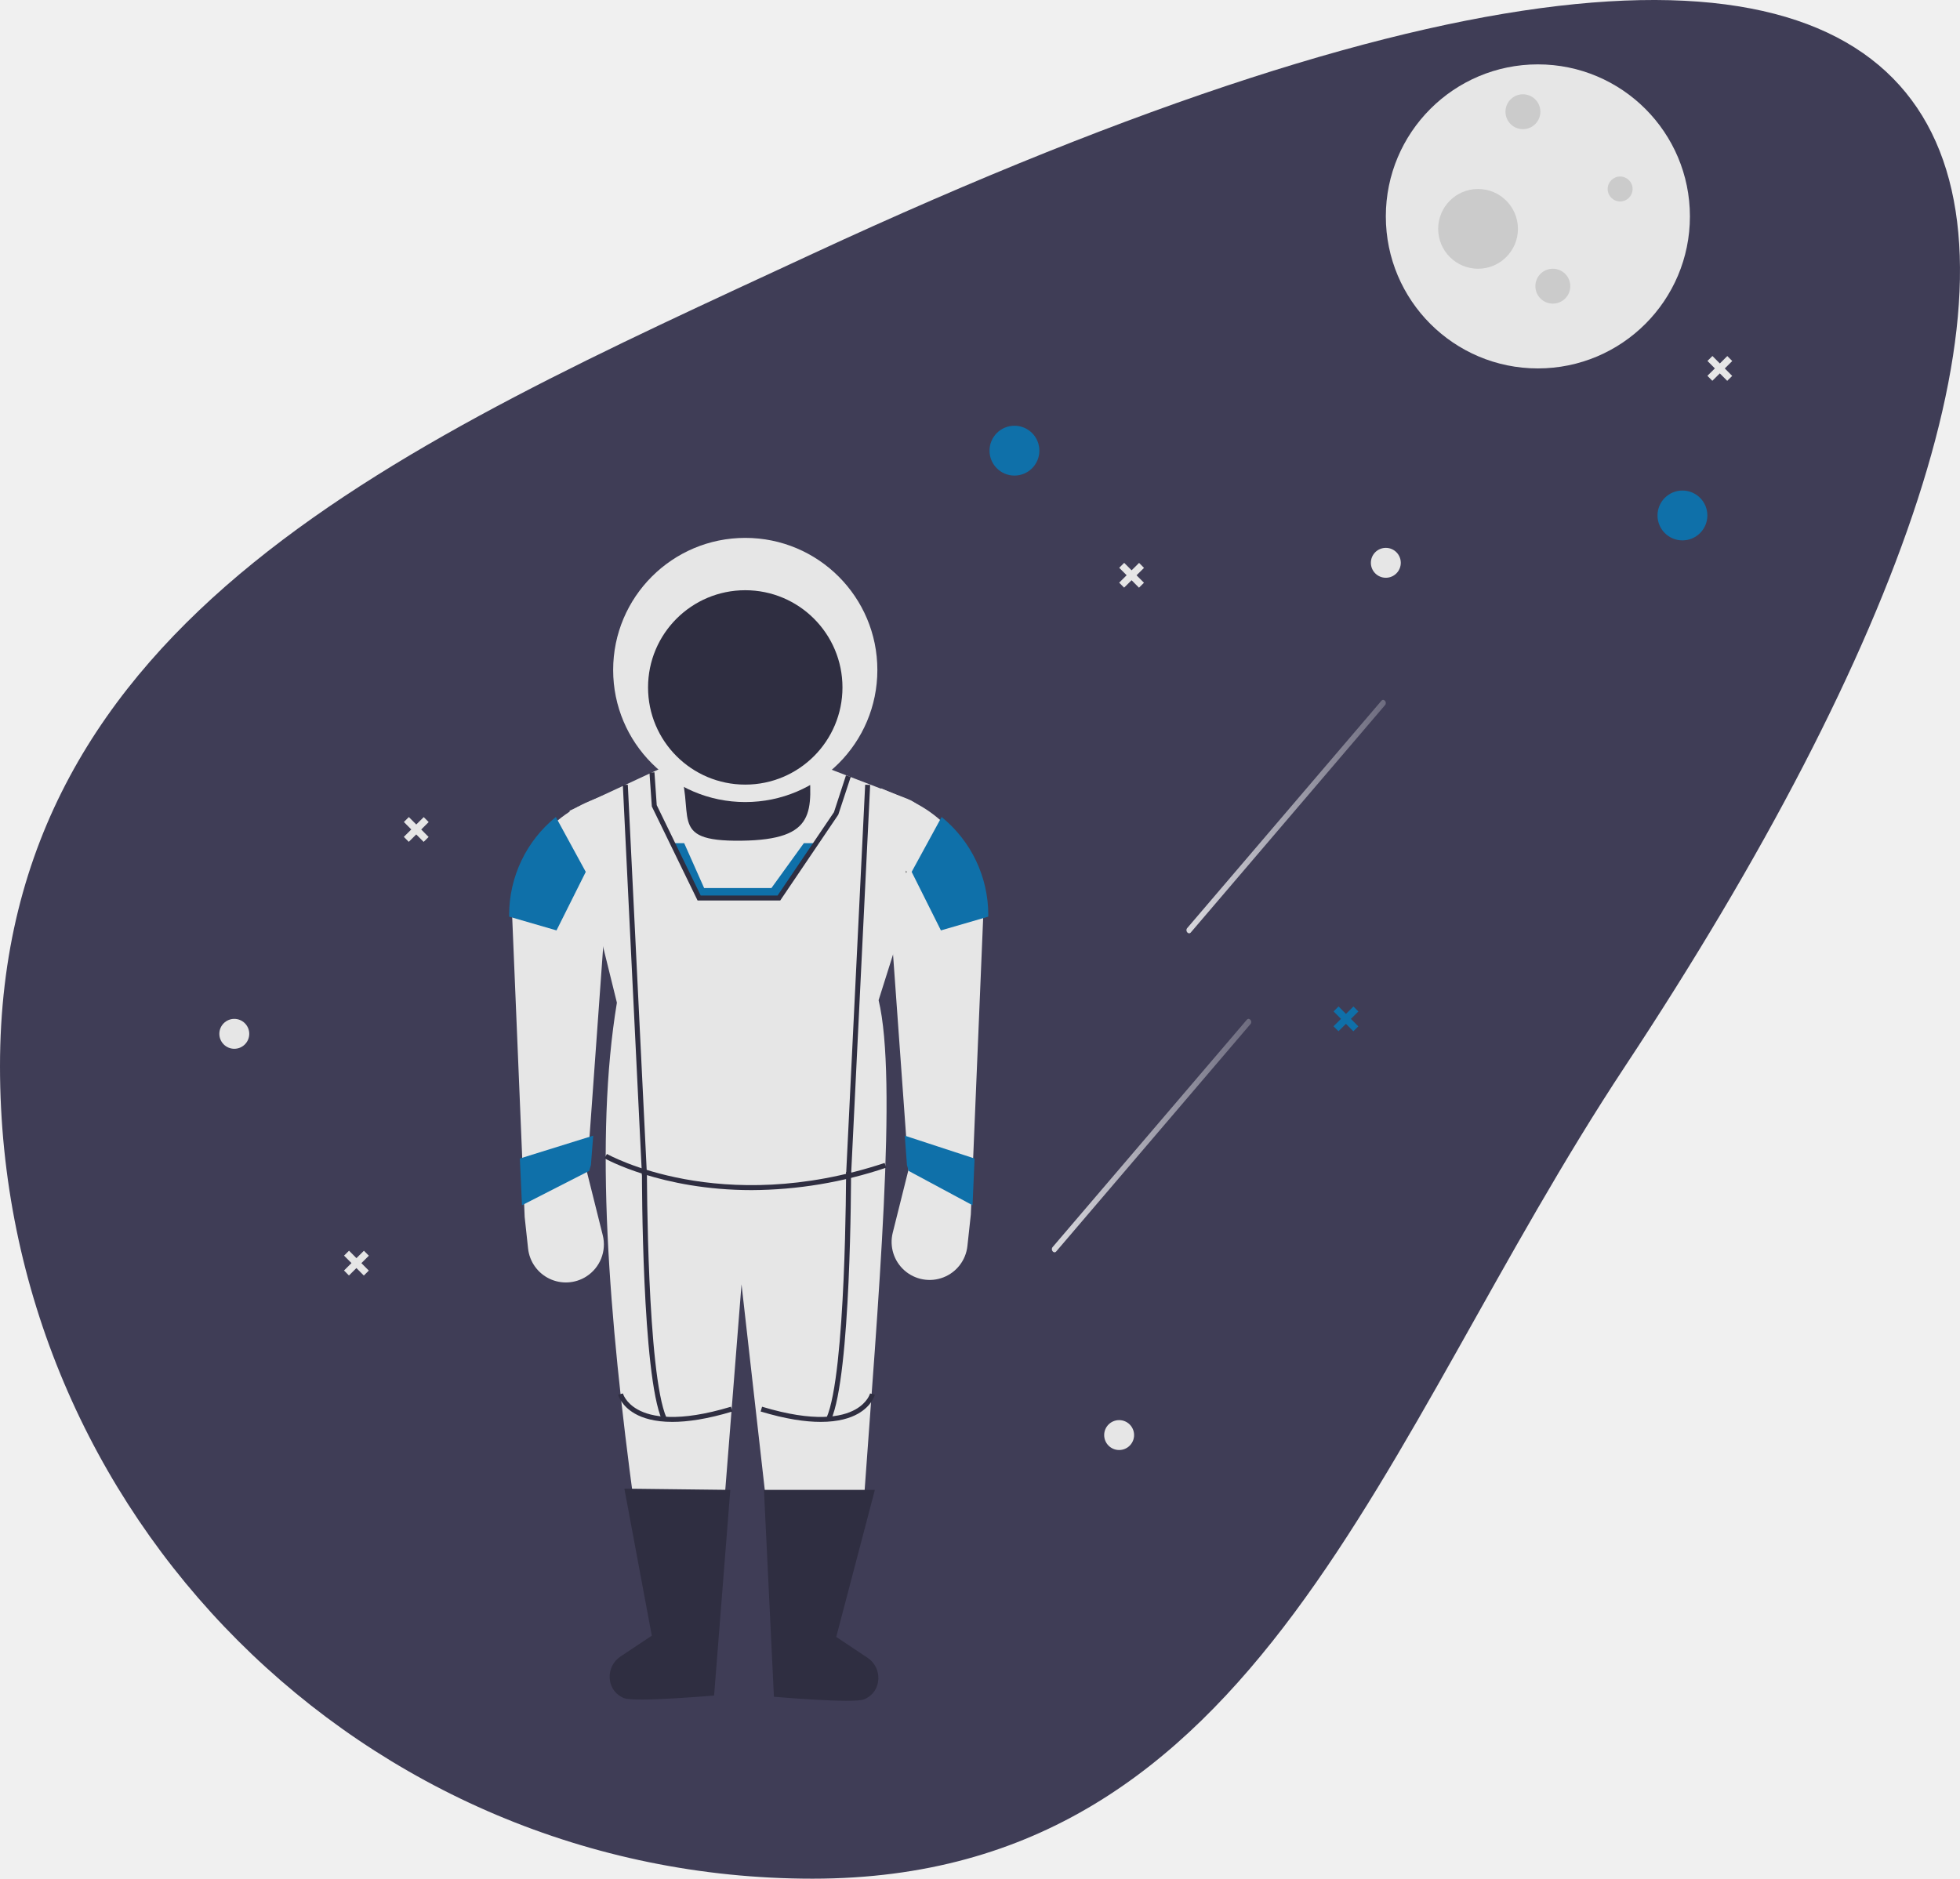
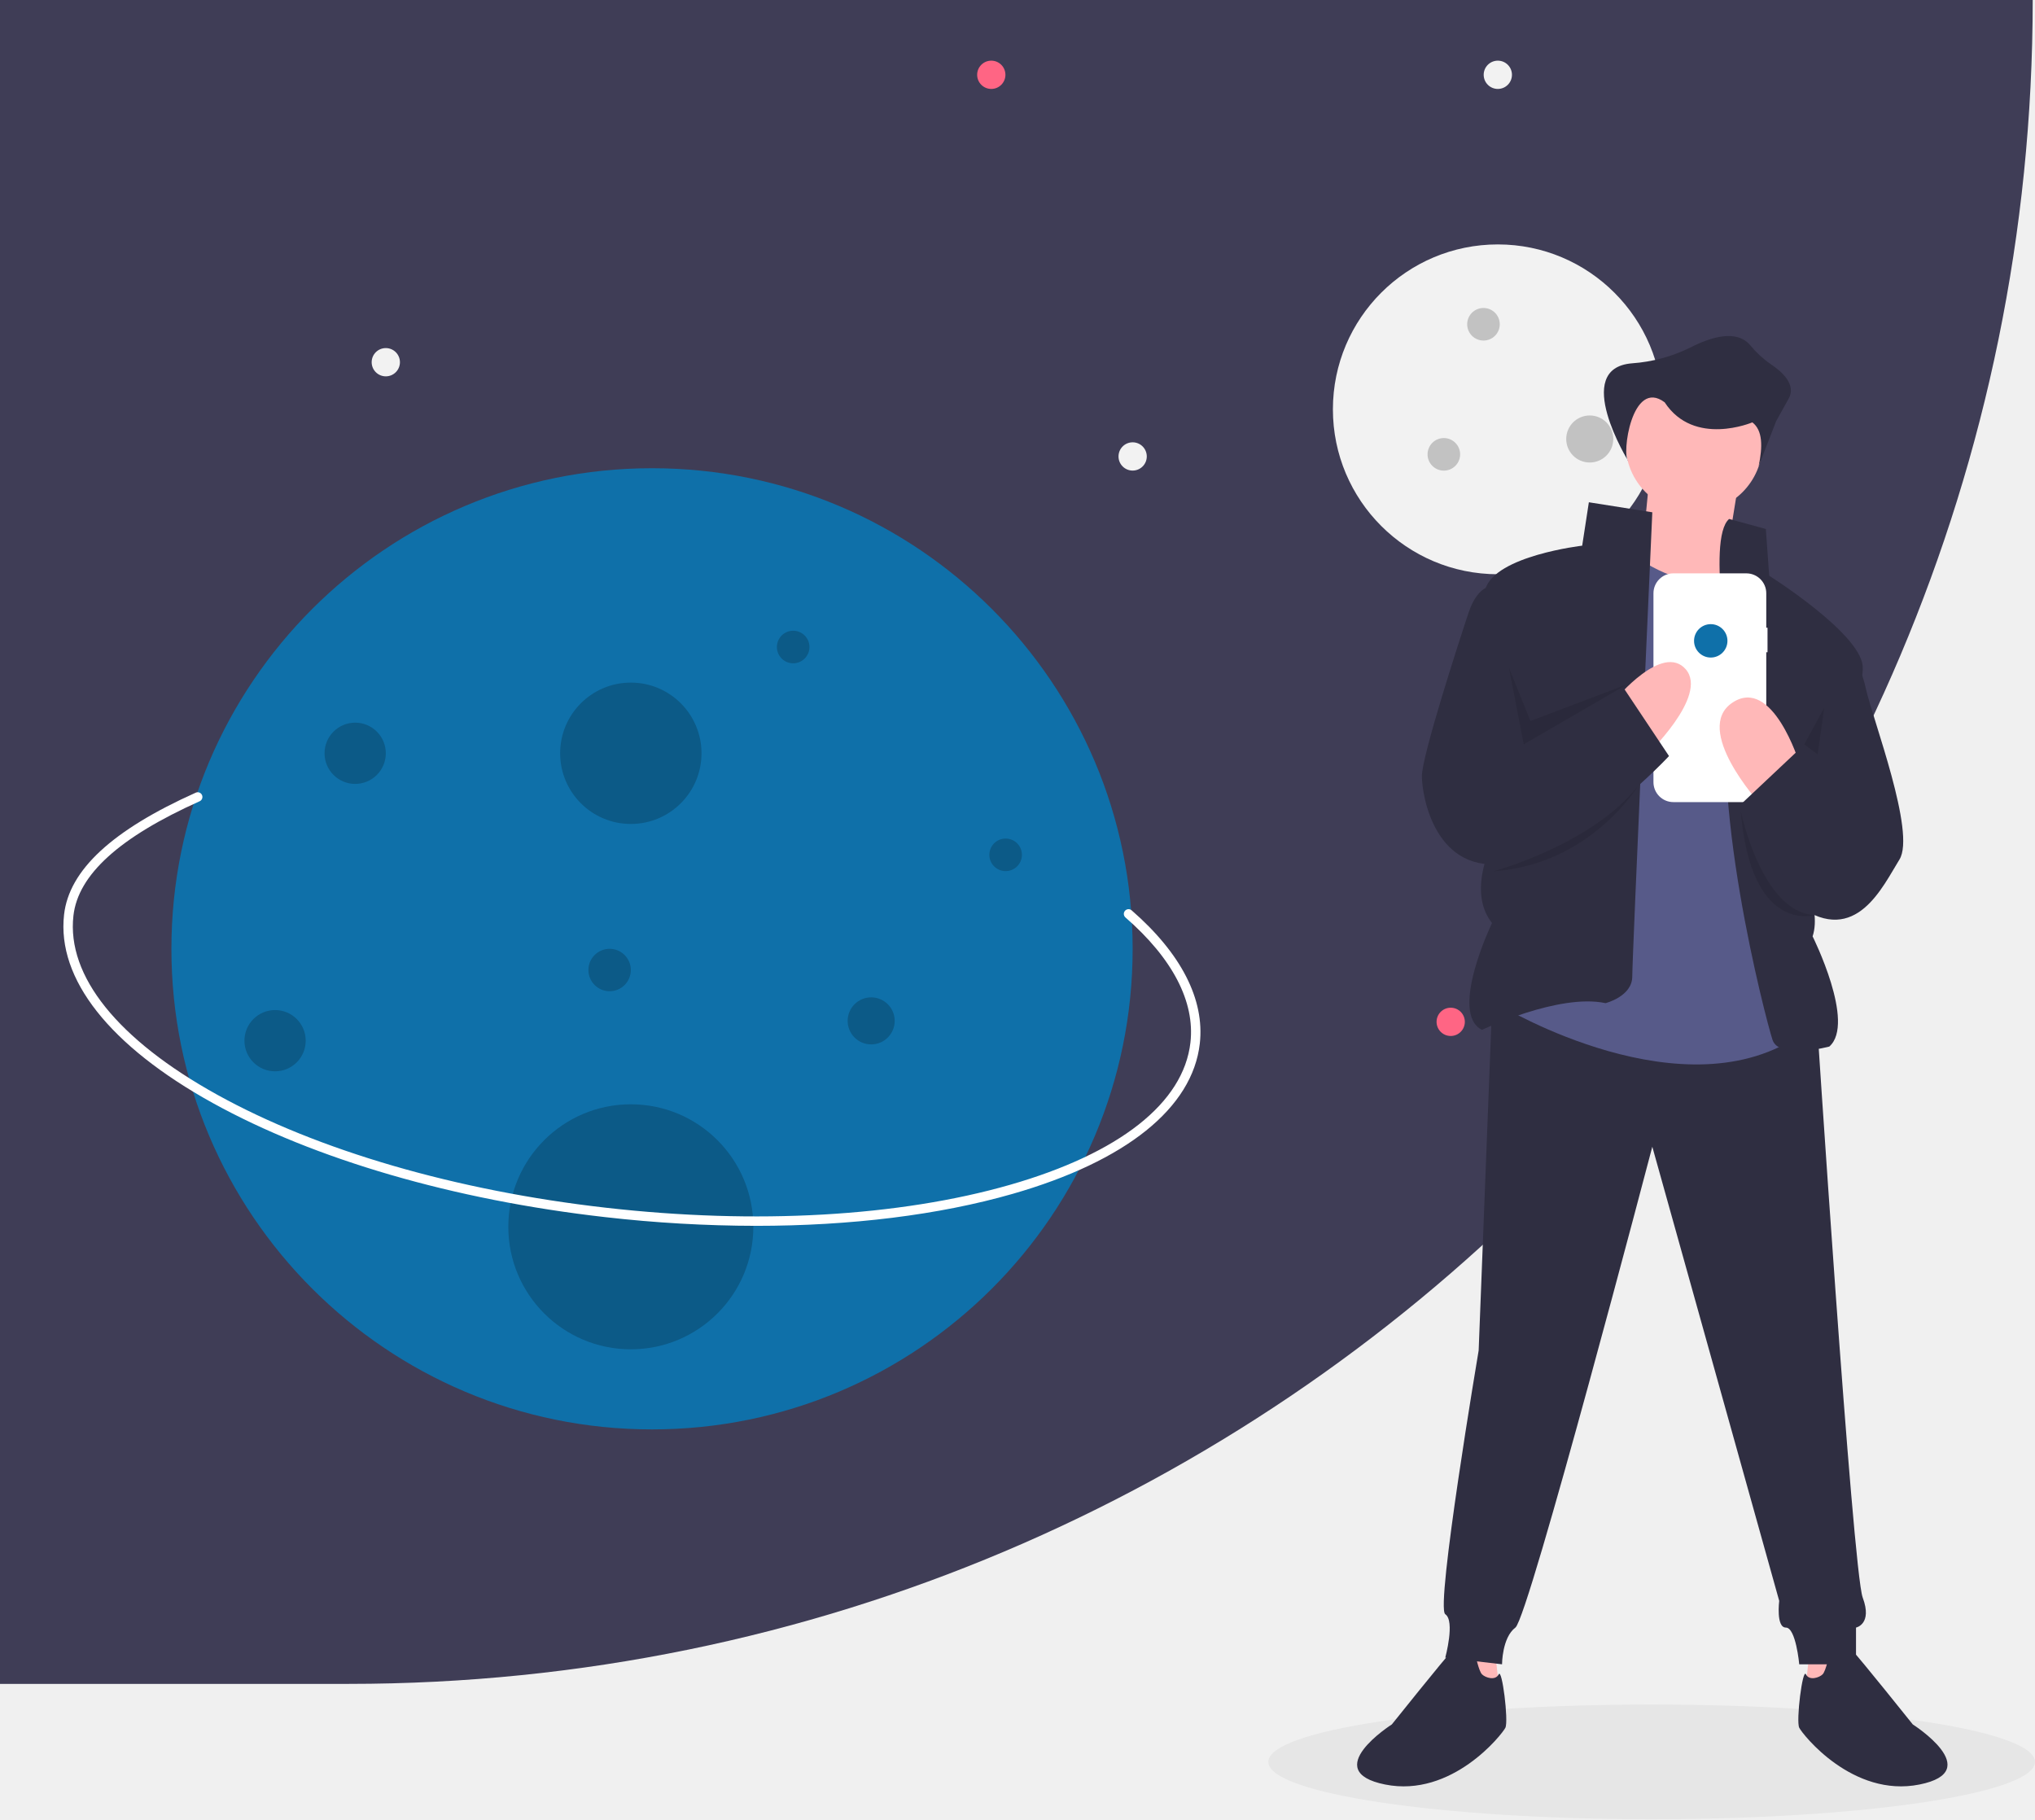
- <svg xmlns="http://www.w3.org/2000/svg" xmlns:xlink="http://www.w3.org/1999/xlink" id="e2652d7b-d014-44e7-aeea-709bf92e6067" data-name="Layer 1" width="853.297" height="818" viewBox="0 0 853.297 818">
-   <defs>
-     <linearGradient id="fe5e6308-1e89-4ce8-8c8d-e7ed4a72d158" x1="689.871" y1="396.558" x2="776.681" y2="396.558" gradientUnits="userSpaceOnUse">
-       <stop offset="0" stop-color="#fff" />
-       <stop offset="1" stop-color="#fff" stop-opacity="0.3" />
-     </linearGradient>
-     <linearGradient id="b0adbdce-87b5-465c-b00c-1cf2f5493111" x1="631.274" y1="535.454" x2="718.084" y2="535.454" xlink:href="#fe5e6308-1e89-4ce8-8c8d-e7ed4a72d158" />
-   </defs>
-   <path d="M880.852,505.249C773.135,668.243,722.473,859,527.102,859S173.351,700.62,173.351,505.249,349.886,233.745,527.102,151.499C1102.708-115.643,1121.875,140.543,880.852,505.249Z" transform="translate(-173.3513 -41)" fill="#3f3d56" />
-   <circle cx="669.522" cy="94.222" r="66.193" fill="#e6e6e6" />
-   <circle cx="663.011" cy="48.647" r="7.596" fill="#cbcbcb" />
-   <circle cx="676.033" cy="124.605" r="7.596" fill="#cbcbcb" />
-   <circle cx="705.331" cy="82.286" r="5.426" fill="#cbcbcb" />
-   <circle cx="643.479" cy="99.648" r="17.362" fill="#cbcbcb" />
-   <circle cx="441.646" cy="196.224" r="10.851" fill="#0f70a9" />
-   <circle cx="732.459" cy="224.437" r="10.851" fill="#0f70a9" />
-   <circle cx="603.329" cy="245.054" r="6.511" fill="#e6e6e6" />
-   <circle cx="102.002" cy="450.143" r="6.511" fill="#e6e6e6" />
-   <circle cx="487.221" cy="624.848" r="6.511" fill="#e6e6e6" />
-   <polygon points="589.224 438.245 585.975 441.473 582.747 438.223 580.581 440.375 583.808 443.625 580.558 446.852 582.71 449.019 585.96 445.791 589.188 449.041 591.354 446.889 588.126 443.639 591.376 440.412 589.224 438.245" fill="#0f70a9" />
-   <polygon points="158.43 544.588 155.18 547.815 151.953 544.565 149.786 546.717 153.014 549.967 149.764 553.194 151.916 555.361 155.165 552.133 158.393 555.383 160.56 553.231 157.332 549.982 160.582 546.754 158.43 544.588" fill="#e6e6e6" />
-   <polygon points="184.473 355.776 181.223 359.003 177.996 355.754 175.829 357.905 179.057 361.155 175.807 364.383 177.959 366.549 181.208 363.322 184.436 366.571 186.603 364.42 183.375 361.17 186.625 357.942 184.473 355.776" fill="#e6e6e6" />
-   <polygon points="751.993 155.028 748.743 158.255 745.516 155.006 743.349 157.157 746.577 160.407 743.327 163.635 745.479 165.801 748.729 162.574 751.956 165.823 754.123 163.672 750.895 160.422 754.145 157.194 751.993 155.028" fill="#e6e6e6" />
-   <polygon points="495.904 245.093 492.654 248.321 489.426 245.071 487.26 247.223 490.487 250.472 487.238 253.7 489.389 255.867 492.639 252.639 495.867 255.889 498.033 253.737 494.806 250.487 498.055 247.26 495.904 245.093" fill="#e6e6e6" />
-   <path d="M691.793,446.991l32.971-38.599,32.971-38.599,18.612-21.79c1.03-1.206-.559-3.086-1.589-1.881L741.787,384.723l-32.971,38.599L690.204,445.111c-1.03,1.206.559,3.086,1.589,1.881Z" transform="translate(-173.3513 -41)" opacity="0.8" fill="url(#fe5e6308-1e89-4ce8-8c8d-e7ed4a72d158)" />
-   <path d="M633.197,585.887l32.971-38.599,32.971-38.599,18.612-21.79c1.03-1.206-.559-3.086-1.589-1.881l-32.971,38.599L650.22,562.217l-18.612,21.79c-1.03,1.206.559,3.086,1.589,1.881Z" transform="translate(-173.3513 -41)" opacity="0.8" fill="url(#b0adbdce-87b5-465c-b00c-1cf2f5493111)" />
-   <path d="M293.526,331.322h61.852a0,0,0,0,1,0,0v24.339a15.811,15.811,0,0,1-15.811,15.811H309.337a15.811,15.811,0,0,1-15.811-15.811V331.322A0,0,0,0,1,293.526,331.322Z" fill="#2f2e41" />
-   <path d="M549.347,695.689c-14.085,14.271-28.191,14.366-42.319.46l-10.852-95.951L488.58,696.349c-14.118,11.427-27.276,12.965-39.064.425-11.246-83.075-17.358-160.254-7.596-219.195l-20.617-83.555,46.66-21.702c9.396,23.243-5.423,35.131,28.088,34.733,33.216-.394,30.736-12.889,29.423-34.733l42.923,16.509a15.383,15.383,0,0,1,9.147,18.99l-21.686,68.673C564.206,511.16,555.634,607.594,549.347,695.689Z" transform="translate(-173.3513 -41)" fill="#e6e6e6" />
-   <path d="M484.239,779.243s-34.641,3.034-39.281,1.124h0q-.439-.181-.855-.394c-6.896-3.521-7.106-13.382-.661-17.673l13.669-9.1L445.175,689.178l46.118.543Z" transform="translate(-173.3513 -41)" fill="#2f2e41" />
-   <path d="M510.282,779.786s34.641,3.034,39.281,1.124h0q.439-.181.855-.394c6.896-3.521,7.106-13.382.661-17.673l-13.669-9.1L554.23,689.721H505.942Z" transform="translate(-173.3513 -41)" fill="#2f2e41" />
-   <path d="M428.898,551.367l6.866,27.466a16.55,16.55,0,0,1-7.201,17.996l0,0a16.55,16.55,0,0,1-25.31-12.203L401.77,570.899l-5.426-130.455a54.878,54.878,0,0,1,33.859-50.693l10.631-4.408Z" transform="translate(-173.3513 -41)" fill="#e6e6e6" />
-   <path d="M601.433,439.361l-.033.77-4.384,105.3-.846,20.346-.163,4.037-1.487,13.727a16.55,16.55,0,1,1-32.51-5.795l6.869-27.465-.152-2.04-.911-12.761L556.943,384.258l10.634,4.406a54.958,54.958,0,0,1,33.856,50.697Z" transform="translate(-173.3513 -41)" fill="#e6e6e6" />
-   <path d="M500.577,559.191c-39.417,0-63.732-13.67-64.076-13.868l1.085-1.88c.484.28,49.249,27.634,120.894,3.923l.682,2.06A185.898,185.898,0,0,1,500.577,559.191Z" transform="translate(-173.3513 -41)" fill="#2f2e41" />
-   <path d="M461.545,659.235c-8.675-19.518-8.719-104.352-8.716-107.954l2.17.002c-.001.877.04,87.97,8.529,107.07Z" transform="translate(-173.3513 -41)" fill="#2f2e41" />
-   <path d="M466.057,660.111c-7.727,0-12.861-1.646-16.209-3.533-6.094-3.437-7.352-8.119-7.402-8.316l2.102-.538-1.051.269,1.05-.274c.044.164,1.141,4.063,6.463,7.024,5.86,3.259,17.654,5.691,40.559-1.236l.627,2.077C481.235,658.897,472.691,660.111,466.057,660.111Z" transform="translate(-173.3513 -41)" fill="#2f2e41" />
-   <rect x="448.667" y="382.625" width="2.171" height="170.164" transform="translate(-195.6916 -18.43964) rotate(-2.80385)" fill="#2f2e41" />
-   <path d="M535.147,659.235l-1.984-.882c8.489-19.1,8.531-106.193,8.529-107.07l2.17-.002C543.865,554.883,543.822,639.717,535.147,659.235Z" transform="translate(-173.3513 -41)" fill="#2f2e41" />
-   <path d="M530.635,660.111c-6.634,0-15.176-1.212-26.139-4.528l.627-2.077c22.904,6.925,34.696,4.495,40.559,1.236,5.322-2.961,6.419-6.859,6.462-7.024l2.101.544c-.051.197-1.308,4.88-7.402,8.316C543.496,658.465,538.36,660.111,530.635,660.111Z" transform="translate(-173.3513 -41)" fill="#2f2e41" />
-   <rect x="461.858" y="466.622" width="170.164" height="2.171" transform="translate(-120.2615 950.1628) rotate(-87.20185)" fill="#2f2e41" />
-   <polygon points="355.248 367.131 339.101 391.003 304.377 391.003 292.767 367.131 297.867 367.131 306.548 386.663 335.846 386.663 349.953 367.131 355.248 367.131" fill="#0f70a9" />
-   <polygon points="394.443 379.067 394.725 379.631 394.443 380.152 394.443 379.067" />
-   <path d="M603.603,439.361l-.033.77-20.585,5.979-12.739-25.479,13.032-23.894A54.81,54.81,0,0,1,603.603,439.361Z" transform="translate(-173.3513 -41)" fill="#0f70a9" />
-   <path d="M395.01,439.361l.033.77,20.585,5.979,12.739-25.479-13.032-23.894A54.81,54.81,0,0,0,395.01,439.361Z" transform="translate(-173.3513 -41)" fill="#0f70a9" />
-   <circle cx="324.452" cy="291.715" r="57.512" fill="#e6e6e6" />
-   <circle cx="324.452" cy="299.31" r="42.32" fill="#2f2e41" />
-   <polygon points="424.284 504.432 423.403 524.778 395.571 509.825 394.849 507.242 393.9 494.481 424.284 504.432" fill="#0f70a9" />
-   <polygon points="226.324 504.432 227.25 524.778 256.503 509.825 257.263 507.242 258.26 494.481 226.324 504.432" fill="#0f70a9" />
-   <polygon points="339.678 392.089 303.698 392.089 283.777 351.139 282.753 336.41 284.918 336.26 285.913 350.568 305.057 389.918 338.525 389.918 363.075 353.628 368.301 337.605 370.366 338.277 364.958 354.718 339.678 392.089" fill="#2f2e41" />
+ <svg xmlns="http://www.w3.org/2000/svg" id="a0910be2-6cb3-414b-9b74-c9f97494131d" data-name="Layer 1" width="887" height="793" viewBox="0 0 887 793">
+   <ellipse cx="719.917" cy="768" rx="167.083" ry="25" fill="#e6e6e6" />
+   <path d="M0,0H886a0,0,0,0,1,0,0V.001A733.999,733.999,0,0,1,152.001,734H0a0,0,0,0,1,0,0V0A0,0,0,0,1,0,0Z" fill="#3f3d56" />
+   <circle cx="652.859" cy="178.425" r="71.883" fill="#f2f2f2" />
+   <circle cx="432.075" cy="32.605" r="6.161" fill="#ff6584" />
+   <circle cx="632.321" cy="445.419" r="6.161" fill="#ff6584" />
+   <circle cx="652.859" cy="32.605" r="6.161" fill="#f2f2f2" />
+   <circle cx="739.119" cy="329.38" r="6.161" fill="#f2f2f2" />
+   <circle cx="493.689" cy="198.963" r="6.161" fill="#f2f2f2" />
+   <circle cx="168.161" cy="157.887" r="6.161" fill="#f2f2f2" />
+   <circle cx="284.201" cy="413.585" r="209.488" fill="#0f70a9" />
+   <circle cx="274.959" cy="328.353" r="30.807" opacity="0.2" />
+   <circle cx="274.959" cy="534.76" r="53.399" opacity="0.2" />
+   <circle cx="119.897" cy="453.635" r="13.35" opacity="0.2" />
+   <circle cx="646.606" cy="141.346" r="7.097" opacity="0.2" />
+   <circle cx="345.724" cy="282.032" r="7.097" opacity="0.2" />
+   <circle cx="265.717" cy="422.828" r="9.242" opacity="0.2" />
+   <circle cx="629.332" cy="198.046" r="7.097" opacity="0.2" />
+   <circle cx="438.328" cy="372.619" r="7.097" opacity="0.2" />
+   <circle cx="692.927" cy="191.353" r="10.251" opacity="0.2" />
+   <circle cx="379.721" cy="444.998" r="10.251" opacity="0.2" />
+   <circle cx="154.812" cy="328.353" r="13.35" opacity="0.2" />
+   <path d="M486.089,587.838a586.023,586.023,0,0,1-65.929-3.81c-65.831-7.476-126.546-25.142-170.959-49.743-44.957-24.902-67.962-54.061-64.777-82.104,2.206-19.429,20.985-36.819,57.41-53.162a2.054,2.054,0,0,1,1.682,3.749c-34.987,15.697-52.981,32.012-55.01,49.877-2.985,26.285,19.277,54.003,62.686,78.048,43.952,24.346,104.124,41.837,169.432,49.254,65.308,7.417,127.869,3.863,176.162-10.006,47.696-13.699,75.607-35.718,78.591-62.003,2.02-17.782-7.775-36.637-28.325-54.526a2.054,2.054,0,0,1,2.698-3.099c21.615,18.817,31.888,38.904,29.709,58.088-3.185,28.043-32.142,51.301-81.538,65.487C565.758,583.124,527.371,587.838,486.089,587.838Z" transform="translate(-156.5 -53.5)" fill="#fff" />
+   <polygon points="651.786 721.101 653.241 734.201 640.142 732.745 640.142 716.734 651.786 721.101" fill="#ffb8b8" />
+   <polygon points="788.607 721.101 787.151 734.201 800.251 732.745 800.251 716.734 788.607 721.101" fill="#ffb8b8" />
+   <path d="M806.83,492.226l-5.822,149.921s-18.922,112.077-14.555,114.988,0,18.922,0,18.922l24.744,2.911s0-11.644,5.822-16.011,59.677-209.598,59.677-209.598l55.311,197.954s-1.456,11.644,2.911,11.644,5.822,16.011,5.822,16.011H965.485v-16.011s7.278-1.456,2.911-13.1-20.378-257.631-20.378-257.631Z" transform="translate(-156.5 -53.5)" fill="#2f2e41" />
+   <path d="M799.553,774.601s-7.278-4.367-10.189-1.456-26.2,32.022-26.2,32.022-32.022,20.378-2.911,26.2,50.944-21.833,52.4-24.744-1.456-26.2-2.911-23.289-5.822,1.456-7.278,0S799.553,774.601,799.553,774.601Z" transform="translate(-156.5 -53.5)" fill="#2f2e41" />
+   <path d="M953.84,774.601s7.278-4.367,10.189-1.456,26.2,32.022,26.2,32.022,32.022,20.378,2.911,26.2-50.944-21.833-52.4-24.744,1.456-26.2,2.911-23.289,5.822,1.456,7.278,0S953.84,774.601,953.84,774.601Z" transform="translate(-156.5 -53.5)" fill="#2f2e41" />
+   <circle cx="738.391" cy="193.466" r="29.839" fill="#ffb8b8" />
+   <polygon points="718.741 210.205 714.374 255.327 749.307 262.605 758.041 208.75 718.741 210.205" fill="#ffb8b8" />
+   <path d="M911.629,298.638s-8.733,18.922-40.755-1.456L811.197,492.226s80.055,48.033,130.999,11.644L924.729,307.371Z" transform="translate(-156.5 -53.5)" fill="#575a89" />
+   <path d="M876.696,276.805l-27.655-4.367L846.13,291.36s-37.844,4.367-42.211,18.922l4.367,107.71s-13.1,23.289-1.456,37.844c0,0-18.922,39.3-4.367,46.577,0,0,33.477-16.011,53.855-11.644,0,0,11.644-2.911,11.644-11.644S876.696,276.805,876.696,276.805Z" transform="translate(-156.5 -53.5)" fill="#2f2e41" />
+   <path d="M910.174,279.716l16.011,4.367,1.456,20.378s39.3,24.744,40.755,39.3-29.111,84.422-29.111,84.422,11.644,20.378,7.278,33.478c0,0,18.922,37.844,7.278,48.033,0,0-21.833,5.822-24.744-2.911s-29.111-109.166-17.467-157.199C911.629,349.582,899.985,288.449,910.174,279.716Z" transform="translate(-156.5 -53.5)" fill="#2f2e41" />
+   <path d="M926.913,327.118h-.548V312.11a8.686,8.686,0,0,0-8.686-8.686h-31.797a8.686,8.686,0,0,0-8.686,8.686v82.337a8.686,8.686,0,0,0,8.686,8.686h31.797a8.686,8.686,0,0,0,8.686-8.686V337.802h.548Z" transform="translate(-156.5 -53.5)" fill="#fff" />
+   <path d="M940.74,385.971S929.096,348.127,911.629,359.771s11.644,43.666,11.644,43.666Z" transform="translate(-156.5 -53.5)" fill="#ffb8b8" />
+   <path d="M860.685,358.315s20.378-24.744,30.566-13.1-17.467,37.844-17.467,37.844Z" transform="translate(-156.5 -53.5)" fill="#ffb8b8" />
+   <path d="M808.286,308.827s-7.278-1.456-11.644,11.644-20.378,62.588-20.378,71.322,5.822,43.666,37.844,37.844,69.866-46.577,69.866-46.577l-20.378-30.566-43.666,26.2Z" transform="translate(-156.5 -53.5)" fill="#2f2e41" />
+   <polygon points="658.075 293.062 664.158 324.465 709.28 298.266 667.069 314.277 657.763 291.188 658.075 293.062" opacity="0.1" />
+   <polygon points="786.424 324.465 792.246 328.832 795.157 308.454 786.424 324.465" opacity="0.1" />
+   <path d="M807.558,433.276s42.753-11.631,62.86-37.11C870.418,396.166,849.769,430.365,807.558,433.276Z" transform="translate(-156.5 -53.5)" opacity="0.1" />
+   <path d="M915.268,407.076s9.003,44.059,32.157,45.318C947.425,452.395,919.635,460.931,915.268,407.076Z" transform="translate(-156.5 -53.5)" opacity="0.1" />
+   <path d="M962.574,337.938s4.367,2.911,7.278,16.011,21.833,62.588,14.555,74.233-18.922,37.844-43.666,20.378l-24.744-45.122,24.744-23.289,10.189,7.278Z" transform="translate(-156.5 -53.5)" fill="#2f2e41" />
+   <path d="M866.246,254.534s-25.025-40.558,1.63-42.667a67.956,67.956,0,0,0,25.562-6.965c8.836-4.496,19.957-7.914,25.876-.992a43.978,43.978,0,0,0,8.946,8.288c5.199,3.448,11.214,9.037,7.883,15.033l-5.461,9.829-7.645,19.659c1.78-8.479,1.825-15.599-2.73-19.113,0,0-25.416,10.816-38.225-8.737C867.743,218.11,863.181,251.973,866.246,254.534Z" transform="translate(-156.5 -53.5)" fill="#2f2e41" />
+   <circle cx="745.668" cy="279.343" r="7.278" fill="#0f70a9" />
</svg>
